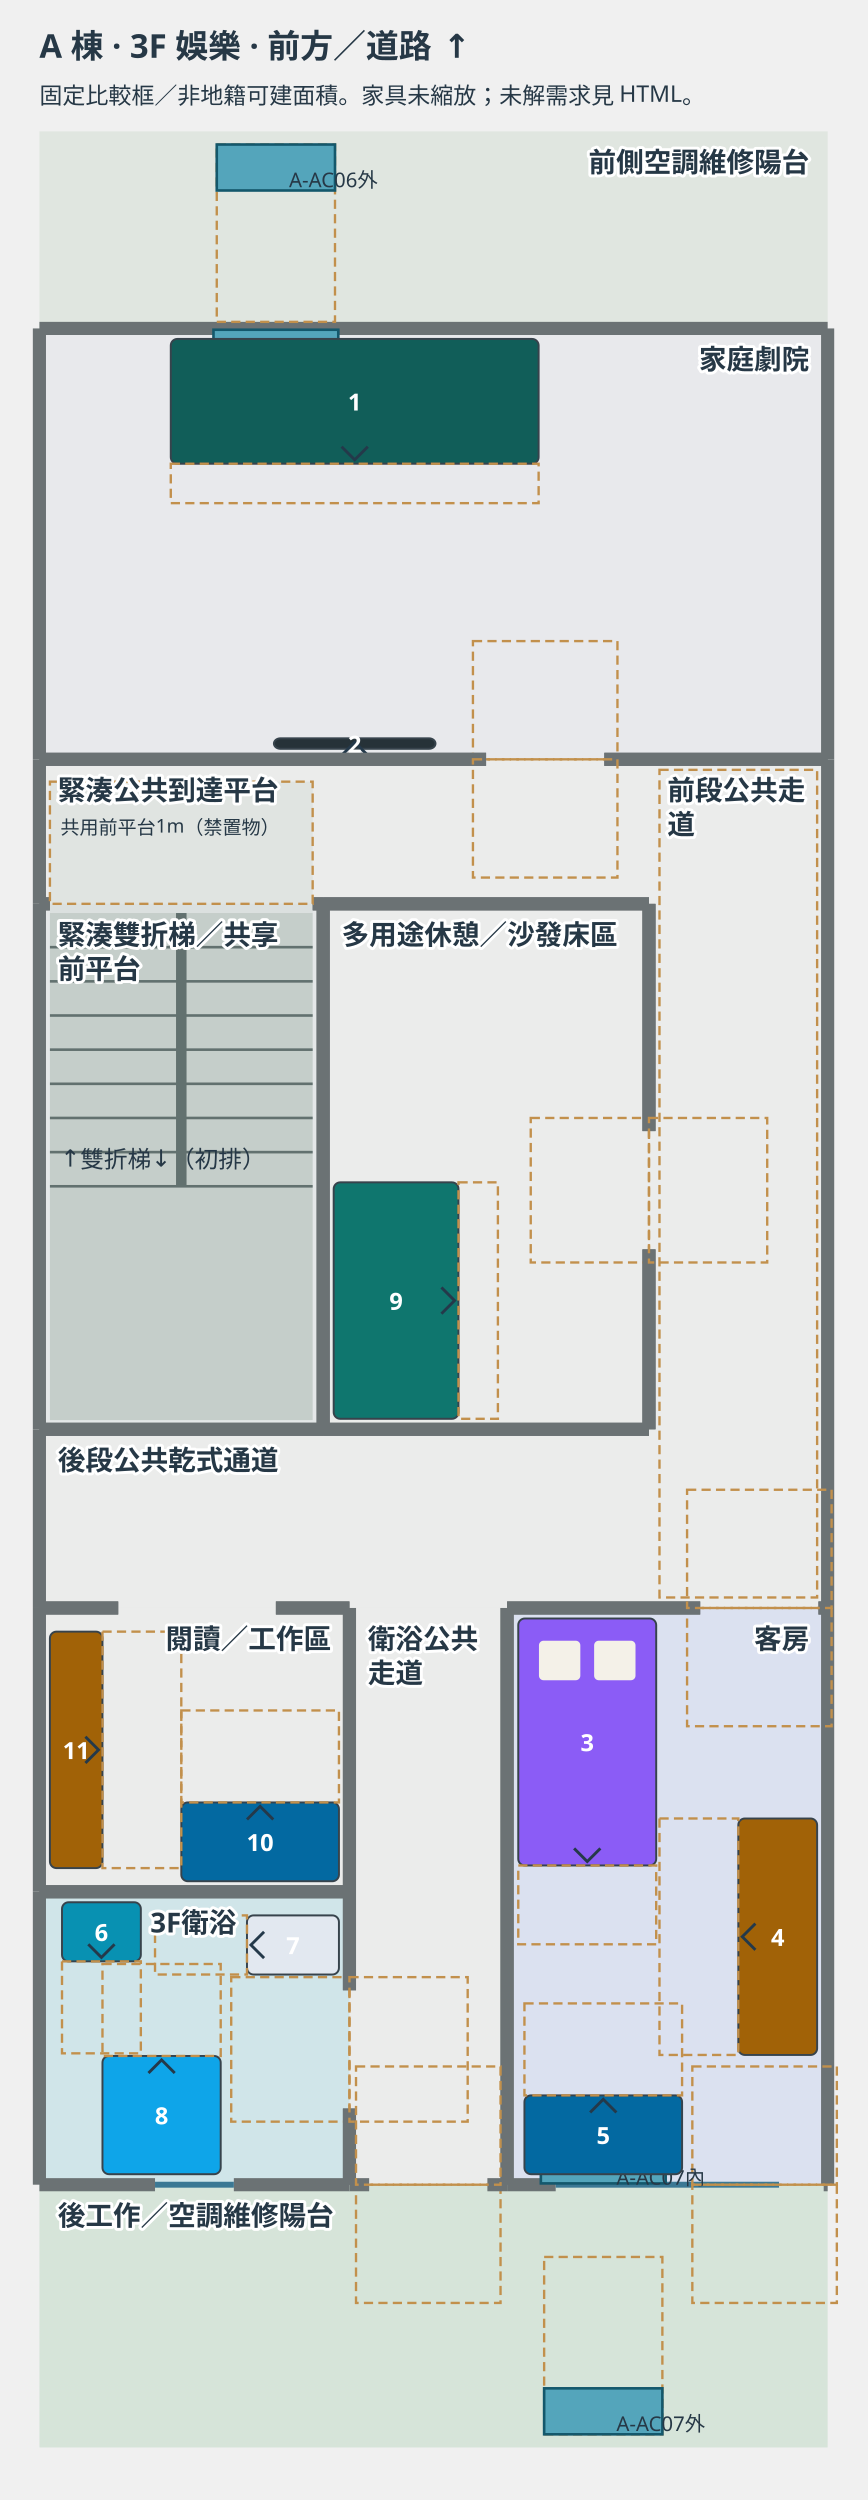
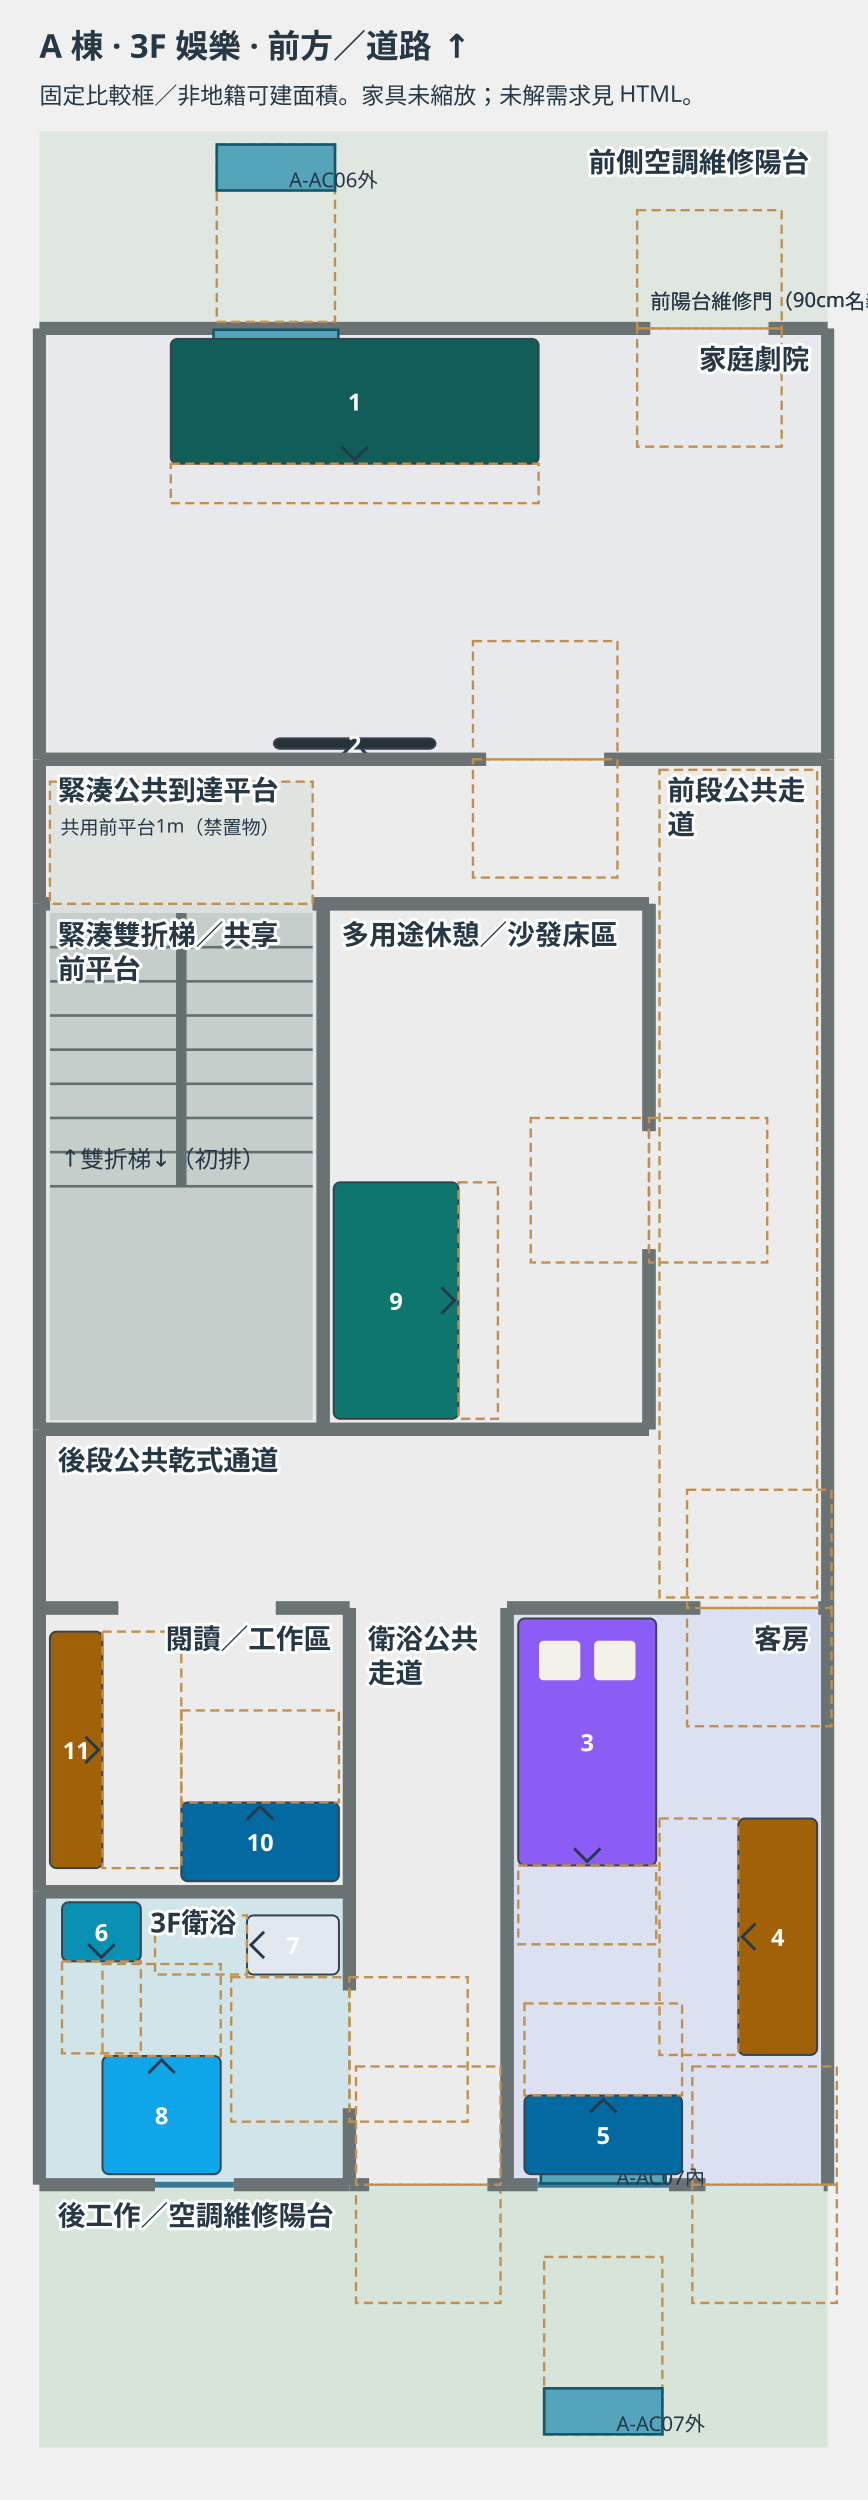
<svg xmlns="http://www.w3.org/2000/svg" viewBox="-300 -1000 6600 19030" role="img" aria-labelledby="plan-title plan-desc" data-schema="house-concept-furniture-plan-v1" data-building="A" data-floor="floor-3" data-geometry-source="tour_mm" data-frontage-study="keep-full-clear">
  <style>text{font-family:system-ui,sans-serif;fill:#263846} .room-name{font-size:210px;font-weight:600;paint-order:stroke fill;stroke:#fff;stroke-width:45;stroke-linejoin:round} .item-number{font-size:180px;font-weight:700;fill:#fff;text-anchor:middle} .wall{stroke:#6b7274;stroke-width:100} .allowance{fill:none;stroke:#c2904c;stroke-width:18;stroke-dasharray:70 40} .front-mark{stroke:#24394a;stroke-width:22;fill:none}</style>
  <text x="0" y="-560" font-size="250" font-weight="700">A 棟 · 3F 娛樂 · 前方／道路 ↑</text>
  <text x="0" y="-210" font-size="175">固定比較框／非地籍可建面積。家具未縮放；未解需求見 HTML。</text>
  <rect x="0" y="1500" width="6000" height="3280" fill="#c3ccd9" fill-opacity="0.18" />
  <rect x="3560" y="11240" width="2440" height="4390" fill="#7c9df0" fill-opacity="0.18" />
  <rect x="0" y="13400" width="2360" height="2230" fill="#3fb6c8" fill-opacity="0.18" />
  <rect x="2160" y="5880" width="2480" height="4000" fill="#d4ddd5" fill-opacity="0.18" />
  <rect x="0" y="5880" width="2160" height="4000" fill="#b0bec5" fill-opacity="0.18" />
  <rect x="0" y="15630" width="6000" height="2000" fill="#5fae74" fill-opacity="0.18" />
  <rect x="0" y="0" width="6000" height="1500" fill="#98b99a" fill-opacity="0.18" />
  <rect x="4640" y="4780" width="1360" height="6460" fill="#d4ddd5" fill-opacity="0.18" />
  <rect x="0" y="9880" width="4640" height="1360" fill="#d4ddd5" fill-opacity="0.18" />
  <rect x="2360" y="11240" width="1200" height="4390" fill="#d4ddd5" fill-opacity="0.18" />
  <rect x="0" y="4780" width="4640" height="1100" fill="#d4ddd5" fill-opacity="0.18" />
  <rect x="0" y="11240" width="2360" height="2160" fill="#d4ddd5" fill-opacity="0.18" />
-   <g data-room-id="A:floor-3:entertainment" data-space-group="" data-x-mm="0" data-y-mm="1500" data-w-mm="6000" data-h-mm="3280">
-     <line x1="0" x2="6000" y1="1500" y2="1500" stroke="#6b7274" stroke-width="100" data-wall-face="front" />
+   <g data-room-id="A:floor-3:entertainment" data-space-group="" data-x-mm="0" data-y-mm="1500" data-w-mm="6000" data-h-mm="3280" data-window-status="not-requested">
+     <line x1="0" x2="4650.0" y1="1500" y2="1500" stroke="#6b7274" stroke-width="100" data-wall-face="front" />
+     <line x1="5550.0" x2="6000" y1="1500" y2="1500" stroke="#6b7274" stroke-width="100" data-wall-face="front" />
    <line x1="0" x2="3400.002" y1="4780" y2="4780" stroke="#6b7274" stroke-width="100" data-wall-face="rear" />
    <line x1="4300.002" x2="6000" y1="4780" y2="4780" stroke="#6b7274" stroke-width="100" data-wall-face="rear" />
    <line x1="0" x2="0" y1="1500" y2="4780" stroke="#6b7274" stroke-width="100" data-wall-face="left" />
    <line x1="6000" x2="6000" y1="1500" y2="4780" stroke="#6b7274" stroke-width="100" data-wall-face="right" />
    <rect x="3300.0" y="3880.0" width="1100.0" height="900.0" data-reserved="door-approach" class="allowance" />
+     <rect x="4550.0" y="1500.0" width="1100.0" height="900.0" data-reserved="door-approach" class="allowance" />
+     <text x="4650.0" y="1350" font-size="155" fill="#257354" data-door-label="前陽台維修門（90cm名義／隔音防雨待核）" data-door-purpose="ac-maintenance" data-door-width-mm="900">前陽台維修門（90cm名義／隔音防雨待核）</text>
    <rect x="1325.0" y="1510.0" width="950.0" height="280.0" fill="#54a5bb" stroke="#14586c" stroke-width="20" data-hvac-id="A-AC06" data-hvac-type="indoor" />
    <text x="1900.0" y="1800" font-size="155" data-hvac-label-id="A-AC06" data-hvac-label-type="indoor">A-AC06內</text>
    <g data-furniture-id="A:floor-3:entertainment:furniture:sofa" data-status="planning-not-measured" data-center-x-mm="2400.0" data-center-y-mm="2055.0" data-width-mm="2800.0" data-depth-mm="950.0" data-height-mm="900.0" data-rotation-deg="180" data-mount-height-mm="0.0" data-wall-anchor="front" transform="translate(2400.0 2055.0) rotate(-180)">
      <rect x="-1400.0" y="-475.0" width="2800.0" height="950.0" rx="50" fill="#115e59" stroke="#37434c" stroke-width="15" />
      <path d="M -100 -345.0 L 0 -445.0 L 100 -345.0" class="front-mark" />
      <text x="0" y="70" transform="rotate(180)" class="item-number">1</text>
    </g>
    <rect x="1000.0" y="2530.0" width="2800.0" height="300.0" class="allowance" />
    <g data-furniture-id="A:floor-3:entertainment:furniture:tv" data-status="planning-not-measured" data-center-x-mm="2400.0" data-center-y-mm="4660.0" data-width-mm="1230.0" data-depth-mm="80.0" data-height-mm="710.0" data-rotation-deg="0" data-mount-height-mm="1200.0" data-wall-anchor="rear" transform="translate(2400.0 4660.0) rotate(0)">
      <rect x="-615.0" y="-40.0" width="1230.0" height="80.0" rx="50" fill="#263238" stroke="#37434c" stroke-width="15" />
      <path d="M -100 90.0 L 0 -10.0 L 100 90.0" class="front-mark" />
      <text x="0" y="70" transform="rotate(0)" class="item-number">2</text>
    </g>
  </g>
-   <g data-room-id="A:floor-3:guest" data-space-group="" data-x-mm="3560" data-y-mm="11240" data-w-mm="2440" data-h-mm="4390">
+   <g data-room-id="A:floor-3:guest" data-space-group="" data-x-mm="3560" data-y-mm="11240" data-w-mm="2440" data-h-mm="4390" data-window-status="candidate-geometry-only">
    <line x1="3560" x2="5029.999" y1="11240" y2="11240" stroke="#6b7274" stroke-width="100" data-wall-face="front" />
    <line x1="5929.999" x2="6000" y1="11240" y2="11240" stroke="#6b7274" stroke-width="100" data-wall-face="front" />
-     <line x1="3560" x2="3930.0" y1="15630" y2="15630" stroke="#6b7274" stroke-width="100" data-wall-face="rear" />
+     <line x1="3560" x2="3792.0" y1="15630" y2="15630" stroke="#6b7274" stroke-width="100" data-wall-face="rear" />
+     <line x1="4792.0" x2="5070.001" y1="15630" y2="15630" stroke="#6b7274" stroke-width="100" data-wall-face="rear" />
    <line x1="5970.001" x2="6000" y1="15630" y2="15630" stroke="#6b7274" stroke-width="100" data-wall-face="rear" />
-     <line x1="3930.0" x2="5630.0" y1="15630" y2="15630" stroke="#3b7894" stroke-width="45" data-wall-face="rear" />
+     <line x1="3792.0" x2="4792.0" y1="15630" y2="15630" stroke="#3b7894" stroke-width="45" data-wall-face="rear" />
    <line x1="3560" x2="3560" y1="11240" y2="15630" stroke="#6b7274" stroke-width="100" data-wall-face="left" />
    <line x1="6000" x2="6000" y1="11240" y2="15630" stroke="#6b7274" stroke-width="100" data-wall-face="right" />
    <rect x="4930.0" y="11240.0" width="1100.0" height="900.0" data-reserved="door-approach" class="allowance" />
    <rect x="4970.0" y="14730.0" width="1100.0" height="900.0" data-reserved="door-approach" class="allowance" />
    <rect x="3817.0" y="15340.0" width="950.0" height="280.0" fill="#54a5bb" stroke="#14586c" stroke-width="20" data-hvac-id="A-AC07" data-hvac-type="indoor" />
    <text x="4392.0" y="15630" font-size="155" data-hvac-label-id="A-AC07" data-hvac-label-type="indoor">A-AC07內</text>
    <g data-furniture-id="A:floor-3:guest:furniture:bed" data-status="planning-not-measured" data-center-x-mm="4170.0" data-center-y-mm="12260.0" data-width-mm="1050.0" data-depth-mm="1880.0" data-height-mm="850.0" data-rotation-deg="180" data-mount-height-mm="0.0" data-wall-anchor="front" transform="translate(4170.0 12260.0) rotate(-180)">
      <rect x="-525.0" y="-940.0" width="1050.0" height="1880.0" rx="50" fill="#8b5cf6" stroke="#37434c" stroke-width="15" />
      <rect x="-367.5" y="470.0" width="315.0" height="300.8" rx="35" fill="#f4f1e8" />
      <rect x="52.5" y="470.0" width="315.0" height="300.8" rx="35" fill="#f4f1e8" />
      <path d="M -100 -810.0 L 0 -910.0 L 100 -810.0" class="front-mark" />
      <text x="0" y="70" transform="rotate(180)" class="item-number">3</text>
    </g>
    <rect x="3645.0" y="13200.0" width="1050.0" height="600.0" class="allowance" />
    <g data-furniture-id="A:floor-3:guest:furniture:wardrobe" data-status="planning-not-measured" data-center-x-mm="5620.0" data-center-y-mm="13742.3" data-width-mm="1800.0" data-depth-mm="600.0" data-height-mm="2200.0" data-rotation-deg="90" data-mount-height-mm="0.0" data-wall-anchor="right" transform="translate(5620.0 13742.3) rotate(-90)">
      <rect x="-900.0" y="-300.0" width="1800.0" height="600.0" rx="50" fill="#a16207" stroke="#37434c" stroke-width="15" />
      <path d="M -100 -170.0 L 0 -270.0 L 100 -170.0" class="front-mark" />
      <text x="0" y="70" transform="rotate(90)" class="item-number">4</text>
    </g>
    <rect x="4720.0" y="12842.3" width="600.0" height="1800.0" class="allowance" />
    <g data-furniture-id="A:floor-3:guest:furniture:desk" data-status="planning-not-measured" data-center-x-mm="4292.0" data-center-y-mm="15250.0" data-width-mm="1200.0" data-depth-mm="600.0" data-height-mm="750.0" data-rotation-deg="0" data-mount-height-mm="0.0" data-wall-anchor="rear" transform="translate(4292.0 15250.0) rotate(0)">
      <rect x="-600.0" y="-300.0" width="1200.0" height="600.0" rx="50" fill="#0369a1" stroke="#37434c" stroke-width="15" />
      <path d="M -100 -170.0 L 0 -270.0 L 100 -170.0" class="front-mark" />
      <text x="0" y="70" transform="rotate(0)" class="item-number">5</text>
    </g>
    <rect x="3692.0" y="14250.0" width="1200.0" height="700.0" class="allowance" />
  </g>
-   <g data-room-id="A:floor-3:bath3" data-space-group="" data-x-mm="0" data-y-mm="13400" data-w-mm="2360" data-h-mm="2230">
+   <g data-room-id="A:floor-3:bath3" data-space-group="" data-x-mm="0" data-y-mm="13400" data-w-mm="2360" data-h-mm="2230" data-window-status="candidate-geometry-only">
    <line x1="0" x2="2360" y1="13400" y2="13400" stroke="#6b7274" stroke-width="100" data-wall-face="front" />
    <line x1="0" x2="880.0" y1="15630" y2="15630" stroke="#6b7274" stroke-width="100" data-wall-face="rear" />
    <line x1="1480.0" x2="2360" y1="15630" y2="15630" stroke="#6b7274" stroke-width="100" data-wall-face="rear" />
    <line x1="880.0" x2="1480.0" y1="15630" y2="15630" stroke="#3b7894" stroke-width="45" data-wall-face="rear" />
    <line x1="0" x2="0" y1="13400" y2="15630" stroke="#6b7274" stroke-width="100" data-wall-face="left" />
    <line x1="2360" x2="2360" y1="13400" y2="14150.001" stroke="#6b7274" stroke-width="100" data-wall-face="right" />
    <line x1="2360" x2="2360" y1="15050.001" y2="15630" stroke="#6b7274" stroke-width="100" data-wall-face="right" />
    <rect x="1460.0" y="14050.0" width="900.0" height="1100.0" data-reserved="door-approach" class="allowance" />
    <g data-furniture-id="A:floor-3:bath3:furniture:vanity" data-status="planning-not-measured" data-center-x-mm="472.0" data-center-y-mm="13705.0" data-width-mm="600.0" data-depth-mm="450.0" data-height-mm="850.0" data-rotation-deg="180" data-mount-height-mm="0.0" data-wall-anchor="front" transform="translate(472.0 13705.0) rotate(-180)">
      <rect x="-300.0" y="-225.0" width="600.0" height="450.0" rx="50" fill="#0891b2" stroke="#37434c" stroke-width="15" />
      <path d="M -100 -95.0 L 0 -195.0 L 100 -95.0" class="front-mark" />
      <text x="0" y="70" transform="rotate(180)" class="item-number">6</text>
    </g>
    <rect x="172.0" y="13930.0" width="600.0" height="700.0" class="allowance" />
    <g data-furniture-id="A:floor-3:bath3:furniture:toilet" data-status="planning-not-measured" data-center-x-mm="1930.0" data-center-y-mm="13805.0" data-width-mm="450.0" data-depth-mm="700.0" data-height-mm="800.0" data-rotation-deg="90" data-mount-height-mm="0.0" data-wall-anchor="right" transform="translate(1930.0 13805.0) rotate(-90)">
      <rect x="-225.0" y="-350.0" width="450.0" height="700.0" rx="50" fill="#e2e8f0" stroke="#37434c" stroke-width="15" />
      <path d="M -100 -220.0 L 0 -320.0 L 100 -220.0" class="front-mark" />
      <text x="0" y="70" transform="rotate(90)" class="item-number">7</text>
    </g>
    <rect x="880.0" y="13580.0" width="700.0" height="450.0" class="allowance" />
    <g data-furniture-id="A:floor-3:bath3:furniture:shower" data-status="planning-not-measured" data-center-x-mm="930.0" data-center-y-mm="15100.0" data-width-mm="900.0" data-depth-mm="900.0" data-height-mm="2000.0" data-rotation-deg="0" data-mount-height-mm="0.0" data-wall-anchor="rear" transform="translate(930.0 15100.0) rotate(0)">
      <rect x="-450.0" y="-450.0" width="900.0" height="900.0" rx="50" fill="#0ea5e9" stroke="#37434c" stroke-width="15" />
      <path d="M -100 -320.0 L 0 -420.0 L 100 -320.0" class="front-mark" />
      <text x="0" y="70" transform="rotate(0)" class="item-number">8</text>
    </g>
    <rect x="480.0" y="13950.0" width="900.0" height="700.0" class="allowance" />
  </g>
-   <g data-room-id="A:floor-3:multi" data-space-group="" data-x-mm="2160" data-y-mm="5880" data-w-mm="2480" data-h-mm="4000">
+   <g data-room-id="A:floor-3:multi" data-space-group="" data-x-mm="2160" data-y-mm="5880" data-w-mm="2480" data-h-mm="4000" data-window-status="no-exterior-face">
    <line x1="2160" x2="4640" y1="5880" y2="5880" stroke="#6b7274" stroke-width="100" data-wall-face="front" />
    <line x1="2160" x2="4640" y1="9880" y2="9880" stroke="#6b7274" stroke-width="100" data-wall-face="rear" />
    <line x1="2160" x2="2160" y1="5880" y2="9880" stroke="#6b7274" stroke-width="100" data-wall-face="left" />
    <line x1="4640" x2="4640" y1="5880" y2="7610.0" stroke="#6b7274" stroke-width="100" data-wall-face="right" />
    <line x1="4640" x2="4640" y1="8510.0" y2="9880" stroke="#6b7274" stroke-width="100" data-wall-face="right" />
    <rect x="3740.0" y="7510.0" width="900.0" height="1100.0" data-reserved="door-approach" class="allowance" />
    <g data-furniture-id="A:floor-3:multi:furniture:sofa-bed" data-status="planning-not-measured" data-center-x-mm="2715.0" data-center-y-mm="8900.0" data-width-mm="1800.0" data-depth-mm="950.0" data-height-mm="800.0" data-rotation-deg="270" data-mount-height-mm="0.0" data-wall-anchor="left" transform="translate(2715.0 8900.0) rotate(-270)">
      <rect x="-900.0" y="-475.0" width="1800.0" height="950.0" rx="50" fill="#0f766e" stroke="#37434c" stroke-width="15" />
      <path d="M -100 -345.0 L 0 -445.0 L 100 -345.0" class="front-mark" />
      <text x="0" y="70" transform="rotate(270)" class="item-number">9</text>
    </g>
    <rect x="3190.0" y="8000.0" width="300.0" height="1800.0" class="allowance" />
  </g>
-   <g data-room-id="A:floor-3:stair3" data-space-group="" data-x-mm="0" data-y-mm="5880" data-w-mm="2160" data-h-mm="4000">
+   <g data-room-id="A:floor-3:stair3" data-space-group="" data-x-mm="0" data-y-mm="5880" data-w-mm="2160" data-h-mm="4000" data-window-status="no-exterior-face">
    <line x1="0" x2="80.0" y1="5880" y2="5880" stroke="#6b7274" stroke-width="100" data-wall-face="front" />
    <line x1="2080.0" x2="2160" y1="5880" y2="5880" stroke="#6b7274" stroke-width="100" data-wall-face="front" />
    <line x1="0" x2="2160" y1="9880" y2="9880" stroke="#6b7274" stroke-width="100" data-wall-face="rear" />
    <line x1="0" x2="0" y1="5880" y2="9880" stroke="#6b7274" stroke-width="100" data-wall-face="left" />
    <line x1="2160" x2="2160" y1="5880" y2="9880" stroke="#6b7274" stroke-width="100" data-wall-face="right" />
    <rect x="80" y="5950" width="2000" height="3860" fill="#c5ceca" data-stairs="two-flight-u-proposal-not-verified" />
    <rect x="80" y="4950" width="2000" height="1000" fill="#c5ceca" fill-opacity="0.3" data-shared-stair-landing="A:floor-3:front-landing" />
    <text x="160" y="5350" font-size="145">共用前平台1m（禁置物）</text>
    <line x1="80" x2="2080" y1="6210.0" y2="6210.0" stroke="#62716f" stroke-width="20" />
    <line x1="80" x2="2080" y1="6470.0" y2="6470.0" stroke="#62716f" stroke-width="20" />
    <line x1="80" x2="2080" y1="6730.0" y2="6730.0" stroke="#62716f" stroke-width="20" />
    <line x1="80" x2="2080" y1="6990.0" y2="6990.0" stroke="#62716f" stroke-width="20" />
    <line x1="80" x2="2080" y1="7250.0" y2="7250.0" stroke="#62716f" stroke-width="20" />
    <line x1="80" x2="2080" y1="7510.0" y2="7510.0" stroke="#62716f" stroke-width="20" />
    <line x1="80" x2="2080" y1="7770.0" y2="7770.0" stroke="#62716f" stroke-width="20" />
    <line x1="80" x2="2080" y1="8030.0" y2="8030.0" stroke="#62716f" stroke-width="20" />
    <line x1="1080.0" x2="1080.0" y1="5950" y2="8030" stroke="#62716f" stroke-width="80" />
    <text x="160" y="7880.0" font-size="180">↑雙折梯↓（初排）</text>
  </g>
-   <g data-room-id="A:floor-3:terrace3" data-space-group="" data-x-mm="0" data-y-mm="15630" data-w-mm="6000" data-h-mm="2000">
+   <g data-room-id="A:floor-3:terrace3" data-space-group="" data-x-mm="0" data-y-mm="15630" data-w-mm="6000" data-h-mm="2000" data-window-status="not-applicable-outdoor">
    <rect x="3842.0" y="16180" width="900.0" height="1350" data-reserved="hvac-service" class="allowance" />
    <rect x="2410.0" y="15630.0" width="1100.0" height="900.0" data-reserved="door-approach" class="allowance" />
    <rect x="4970.0" y="15630.0" width="1100.0" height="900.0" data-reserved="door-approach" class="allowance" />
    <rect x="3842.0" y="17180.0" width="900.0" height="350.0" fill="#54a5bb" stroke="#14586c" stroke-width="20" data-hvac-id="A-AC07" data-hvac-type="outdoor" />
    <text x="4392.0" y="17505" font-size="155" data-hvac-label-id="A-AC07" data-hvac-label-type="outdoor">A-AC07外</text>
  </g>
-   <g data-room-id="A:floor-3:front-service" data-space-group="" data-x-mm="0" data-y-mm="0" data-w-mm="6000" data-h-mm="1500">
+   <g data-room-id="A:floor-3:front-service" data-space-group="" data-x-mm="0" data-y-mm="0" data-w-mm="6000" data-h-mm="1500" data-window-status="not-applicable-outdoor">
    <rect x="1350.0" y="100" width="900.0" height="1350" data-reserved="hvac-service" class="allowance" />
+     <rect x="4550.0" y="600.0" width="1100.0" height="900.0" data-reserved="door-approach" class="allowance" />
+     <text x="4650.0" y="1350" font-size="155" fill="#257354" data-door-label="前陽台維修門（90cm名義／隔音防雨待核）" data-door-purpose="ac-maintenance" data-door-width-mm="900">前陽台維修門（90cm名義／隔音防雨待核）</text>
    <rect x="1350.0" y="100.0" width="900.0" height="350.0" fill="#54a5bb" stroke="#14586c" stroke-width="20" data-hvac-id="A-AC06" data-hvac-type="outdoor" />
    <text x="1900.0" y="425" font-size="155" data-hvac-label-id="A-AC06" data-hvac-label-type="outdoor">A-AC06外</text>
  </g>
-   <g data-room-id="A:floor-3:front-hall" data-space-group="" data-x-mm="4640" data-y-mm="4780" data-w-mm="1360" data-h-mm="6460">
+   <g data-room-id="A:floor-3:front-hall" data-space-group="" data-x-mm="4640" data-y-mm="4780" data-w-mm="1360" data-h-mm="6460" data-window-status="no-exterior-face">
    <line x1="4640" x2="6000" y1="4780" y2="4780" stroke="#6b7274" stroke-width="100" data-wall-face="front" />
    <line x1="4640" x2="5030" y1="11240" y2="11240" stroke="#6b7274" stroke-width="100" data-wall-face="rear" />
    <line x1="5930" x2="6000" y1="11240" y2="11240" stroke="#6b7274" stroke-width="100" data-wall-face="rear" />
    <line x1="4640" x2="4640" y1="5879.998" y2="7610" stroke="#6b7274" stroke-width="100" data-wall-face="left" />
    <line x1="4640" x2="4640" y1="8510" y2="9880.001" stroke="#6b7274" stroke-width="100" data-wall-face="left" />
    <line x1="6000" x2="6000" y1="4780" y2="11240" stroke="#6b7274" stroke-width="100" data-wall-face="right" />
    <rect x="4720" y="4860" width="1200" height="6300" data-reserved="circulation" class="allowance" />
    <rect x="4640.0" y="7510.0" width="900.0" height="1100.0" data-reserved="door-approach" class="allowance" />
    <rect x="4930.0" y="10340.0" width="1100.0" height="900.0" data-reserved="door-approach" class="allowance" />
  </g>
-   <g data-room-id="A:floor-3:rear-hall" data-space-group="" data-x-mm="0" data-y-mm="9880" data-w-mm="4640" data-h-mm="1360">
+   <g data-room-id="A:floor-3:rear-hall" data-space-group="" data-x-mm="0" data-y-mm="9880" data-w-mm="4640" data-h-mm="1360" data-window-status="no-exterior-face">
    <line x1="0" x2="4640" y1="9880" y2="9880" stroke="#6b7274" stroke-width="100" data-wall-face="front" />
    <line x1="0" x2="600.001" y1="11240" y2="11240" stroke="#6b7274" stroke-width="100" data-wall-face="rear" />
    <line x1="1800.001" x2="2360" y1="11240" y2="11240" stroke="#6b7274" stroke-width="100" data-wall-face="rear" />
    <line x1="3560" x2="4640" y1="11240" y2="11240" stroke="#6b7274" stroke-width="100" data-wall-face="rear" />
    <line x1="0" x2="0" y1="9880" y2="11240" stroke="#6b7274" stroke-width="100" data-wall-face="left" />
  </g>
-   <g data-room-id="A:floor-3:back-hall" data-space-group="" data-x-mm="2360" data-y-mm="11240" data-w-mm="1200" data-h-mm="4390">
+   <g data-room-id="A:floor-3:back-hall" data-space-group="" data-x-mm="2360" data-y-mm="11240" data-w-mm="1200" data-h-mm="4390" data-window-status="not-requested">
    <line x1="2360" x2="2510.0" y1="15630" y2="15630" stroke="#6b7274" stroke-width="100" data-wall-face="rear" />
    <line x1="3410.0" x2="3560" y1="15630" y2="15630" stroke="#6b7274" stroke-width="100" data-wall-face="rear" />
    <line x1="2360" x2="2360" y1="11240" y2="14150.001" stroke="#6b7274" stroke-width="100" data-wall-face="left" />
    <line x1="2360" x2="2360" y1="15050.001" y2="15630" stroke="#6b7274" stroke-width="100" data-wall-face="left" />
    <line x1="3560" x2="3560" y1="11240" y2="15630" stroke="#6b7274" stroke-width="100" data-wall-face="right" />
    <rect x="2360.0" y="14050.0" width="900.0" height="1100.0" data-reserved="door-approach" class="allowance" />
    <rect x="2410.0" y="14730.0" width="1100.0" height="900.0" data-reserved="door-approach" class="allowance" />
  </g>
-   <g data-room-id="A:floor-3:front-landing" data-space-group="" data-x-mm="0" data-y-mm="4780" data-w-mm="4640" data-h-mm="1100">
+   <g data-room-id="A:floor-3:front-landing" data-space-group="" data-x-mm="0" data-y-mm="4780" data-w-mm="4640" data-h-mm="1100" data-window-status="no-exterior-face">
    <line x1="0" x2="3399.998" y1="4780" y2="4780" stroke="#6b7274" stroke-width="100" data-wall-face="front" />
    <line x1="4299.998" x2="4640" y1="4780" y2="4780" stroke="#6b7274" stroke-width="100" data-wall-face="front" />
    <line x1="0" x2="80.002" y1="5880" y2="5880" stroke="#6b7274" stroke-width="100" data-wall-face="rear" />
    <line x1="2080.002" x2="4640" y1="5880" y2="5880" stroke="#6b7274" stroke-width="100" data-wall-face="rear" />
    <line x1="0" x2="0" y1="4780" y2="5880" stroke="#6b7274" stroke-width="100" data-wall-face="left" />
    <rect x="80" y="4950" width="2000" height="930" data-reserved="stairs-landing" class="allowance" />
    <rect x="3300.0" y="4780.0" width="1100.0" height="900.0" data-reserved="door-approach" class="allowance" />
  </g>
-   <g data-room-id="A:floor-3:rear-common" data-space-group="" data-x-mm="0" data-y-mm="11240" data-w-mm="2360" data-h-mm="2160">
+   <g data-room-id="A:floor-3:rear-common" data-space-group="" data-x-mm="0" data-y-mm="11240" data-w-mm="2360" data-h-mm="2160" data-window-status="no-exterior-face">
    <line x1="0" x2="600.001" y1="11240" y2="11240" stroke="#6b7274" stroke-width="100" data-wall-face="front" />
    <line x1="1800.001" x2="2360" y1="11240" y2="11240" stroke="#6b7274" stroke-width="100" data-wall-face="front" />
    <line x1="0" x2="2360" y1="13400" y2="13400" stroke="#6b7274" stroke-width="100" data-wall-face="rear" />
    <line x1="0" x2="0" y1="11240" y2="13400" stroke="#6b7274" stroke-width="100" data-wall-face="left" />
    <line x1="2360" x2="2360" y1="11240" y2="13400" stroke="#6b7274" stroke-width="100" data-wall-face="right" />
    <g data-furniture-id="A:floor-3:rear-common:furniture:desk" data-status="planning-not-measured" data-center-x-mm="1680.0" data-center-y-mm="13020.0" data-width-mm="1200.0" data-depth-mm="600.0" data-height-mm="750.0" data-rotation-deg="0" data-mount-height-mm="0.0" data-wall-anchor="rear" transform="translate(1680.0 13020.0) rotate(0)">
      <rect x="-600.0" y="-300.0" width="1200.0" height="600.0" rx="50" fill="#0369a1" stroke="#37434c" stroke-width="15" />
      <path d="M -100 -170.0 L 0 -270.0 L 100 -170.0" class="front-mark" />
      <text x="0" y="70" transform="rotate(0)" class="item-number">10</text>
    </g>
    <rect x="1080.0" y="12020.0" width="1200.0" height="700.0" class="allowance" />
    <g data-furniture-id="A:floor-3:rear-common:furniture:shelf" data-status="planning-not-measured" data-center-x-mm="280.0" data-center-y-mm="12320.0" data-width-mm="1800.0" data-depth-mm="400.0" data-height-mm="2100.0" data-rotation-deg="270" data-mount-height-mm="0.0" data-wall-anchor="left" transform="translate(280.0 12320.0) rotate(-270)">
      <rect x="-900.0" y="-200.0" width="1800.0" height="400.0" rx="50" fill="#a16207" stroke="#37434c" stroke-width="15" />
      <path d="M -100 -70.0 L 0 -170.0 L 100 -70.0" class="front-mark" />
      <text x="0" y="70" transform="rotate(270)" class="item-number">11</text>
    </g>
    <rect x="480.0" y="11420.0" width="600.0" height="1800.0" class="allowance" />
  </g>
  <g data-plan-labels="room-names">
    <a href="../model3d.html#mode=tour&amp;building=A&amp;floor=floor-3&amp;room=A%3Afloor-3%3Aentertainment&amp;view=plan" target="_blank" data-label-room-id="A:floor-3:entertainment" data-full-name="家庭劇院（回收前段走道／隔音待核）" data-x-mm="4960" data-y-mm="1580" data-w-mm="960" data-h-mm="320" data-furniture-overlap="false" data-hvac-overlap="false">
      <text x="5020" y="1810" class="room-name">
        <tspan x="5020" dy="0">家庭劇院</tspan>
      </text>
    </a>
    <a href="../model3d.html#mode=tour&amp;building=A&amp;floor=floor-3&amp;room=A%3Afloor-3%3Aguest&amp;view=plan" target="_blank" data-label-room-id="A:floor-3:guest" data-full-name="客房（淨寬待核）" data-x-mm="5380" data-y-mm="11320" data-w-mm="540" data-h-mm="320" data-furniture-overlap="false" data-hvac-overlap="false">
      <text x="5440" y="11550" class="room-name">
        <tspan x="5440" dy="0">客房</tspan>
      </text>
    </a>
    <a href="../model3d.html#mode=tour&amp;building=A&amp;floor=floor-3&amp;room=A%3Afloor-3%3Abath3&amp;view=plan" target="_blank" data-label-room-id="A:floor-3:bath3" data-full-name="3F衛浴" data-x-mm="784.0" data-y-mm="13480" data-w-mm="792.0" data-h-mm="320" data-furniture-overlap="false" data-hvac-overlap="false">
      <text x="844.0" y="13710" class="room-name">
        <tspan x="844.0" dy="0">3F衛浴</tspan>
      </text>
    </a>
    <a href="../model3d.html#mode=tour&amp;building=A&amp;floor=floor-3&amp;room=A%3Afloor-3%3Amulti&amp;view=plan" target="_blank" data-label-room-id="A:floor-3:multi" data-full-name="多用途休憩／沙發床區（展床待核）" data-x-mm="2240" data-y-mm="5960" data-w-mm="2220" data-h-mm="320" data-furniture-overlap="false" data-hvac-overlap="false">
      <text x="2300" y="6190" class="room-name">
        <tspan x="2300" dy="0">多用途休憩／沙發床區</tspan>
      </text>
    </a>
    <a href="../model3d.html#mode=tour&amp;building=A&amp;floor=floor-3&amp;room=A%3Afloor-3%3Astair3&amp;view=plan" target="_blank" data-label-room-id="A:floor-3:stair3" data-full-name="緊湊雙折梯／共享前平台" data-x-mm="80" data-y-mm="5960" data-w-mm="1800" data-h-mm="580" data-furniture-overlap="true" data-hvac-overlap="false">
      <text x="140" y="6190" class="room-name">
        <tspan x="140" dy="0">緊湊雙折梯／共享</tspan>
        <tspan x="140" dy="260">前平台</tspan>
      </text>
    </a>
    <a href="../model3d.html#mode=tour&amp;building=A&amp;floor=floor-3&amp;room=A%3Afloor-3%3Aterrace3&amp;view=plan" target="_blank" data-label-room-id="A:floor-3:terrace3" data-full-name="後工作／空調維修陽台" data-x-mm="80" data-y-mm="15710" data-w-mm="2220" data-h-mm="320" data-furniture-overlap="false" data-hvac-overlap="false">
      <text x="140" y="15940" class="room-name">
        <tspan x="140" dy="0">後工作／空調維修陽台</tspan>
      </text>
    </a>
    <a href="../model3d.html#mode=tour&amp;building=A&amp;floor=floor-3&amp;room=A%3Afloor-3%3Afront-service&amp;view=plan" target="_blank" data-label-room-id="A:floor-3:front-service" data-full-name="前側空調維修陽台（待核）" data-x-mm="4120" data-y-mm="80" data-w-mm="1800" data-h-mm="320" data-furniture-overlap="false" data-hvac-overlap="false">
      <text x="4180" y="310" class="room-name">
        <tspan x="4180" dy="0">前側空調維修陽台</tspan>
      </text>
    </a>
    <a href="../model3d.html#mode=tour&amp;building=A&amp;floor=floor-3&amp;room=A%3Afloor-3%3Afront-hall&amp;view=plan" target="_blank" data-label-room-id="A:floor-3:front-hall" data-full-name="前段公共走道" data-x-mm="4720" data-y-mm="4860" data-w-mm="1170" data-h-mm="580" data-furniture-overlap="false" data-hvac-overlap="false">
      <text x="4780" y="5090" class="room-name">
        <tspan x="4780" dy="0">前段公共走</tspan>
        <tspan x="4780" dy="260">道</tspan>
      </text>
    </a>
    <a href="../model3d.html#mode=tour&amp;building=A&amp;floor=floor-3&amp;room=A%3Afloor-3%3Arear-hall&amp;view=plan" target="_blank" data-label-room-id="A:floor-3:rear-hall" data-full-name="後段公共乾式通道" data-x-mm="80" data-y-mm="9960" data-w-mm="1800" data-h-mm="320" data-furniture-overlap="false" data-hvac-overlap="false">
      <text x="140" y="10190" class="room-name">
        <tspan x="140" dy="0">後段公共乾式通道</tspan>
      </text>
    </a>
    <a href="../model3d.html#mode=tour&amp;building=A&amp;floor=floor-3&amp;room=A%3Afloor-3%3Aback-hall&amp;view=plan" target="_blank" data-label-room-id="A:floor-3:back-hall" data-full-name="衛浴公共走道" data-x-mm="2440" data-y-mm="11320" data-w-mm="960" data-h-mm="580" data-furniture-overlap="false" data-hvac-overlap="false">
      <text x="2500" y="11550" class="room-name">
        <tspan x="2500" dy="0">衛浴公共</tspan>
        <tspan x="2500" dy="260">走道</tspan>
      </text>
    </a>
    <a href="../model3d.html#mode=tour&amp;building=A&amp;floor=floor-3&amp;room=A%3Afloor-3%3Afront-landing&amp;view=plan" target="_blank" data-label-room-id="A:floor-3:front-landing" data-full-name="緊湊公共到達平台（不置物）" data-x-mm="80" data-y-mm="4860" data-w-mm="1800" data-h-mm="320" data-furniture-overlap="false" data-hvac-overlap="false">
      <text x="140" y="5090" class="room-name">
        <tspan x="140" dy="0">緊湊公共到達平台</tspan>
      </text>
    </a>
    <a href="../model3d.html#mode=tour&amp;building=A&amp;floor=floor-3&amp;room=A%3Afloor-3%3Arear-common&amp;view=plan" target="_blank" data-label-room-id="A:floor-3:rear-common" data-full-name="閱讀／工作區（原書桌＋書櫃）" data-x-mm="900" data-y-mm="11320" data-w-mm="1380" data-h-mm="320" data-furniture-overlap="false" data-hvac-overlap="false">
      <text x="960" y="11550" class="room-name">
        <tspan x="960" dy="0">閱讀／工作區</tspan>
      </text>
    </a>
  </g>
</svg>
